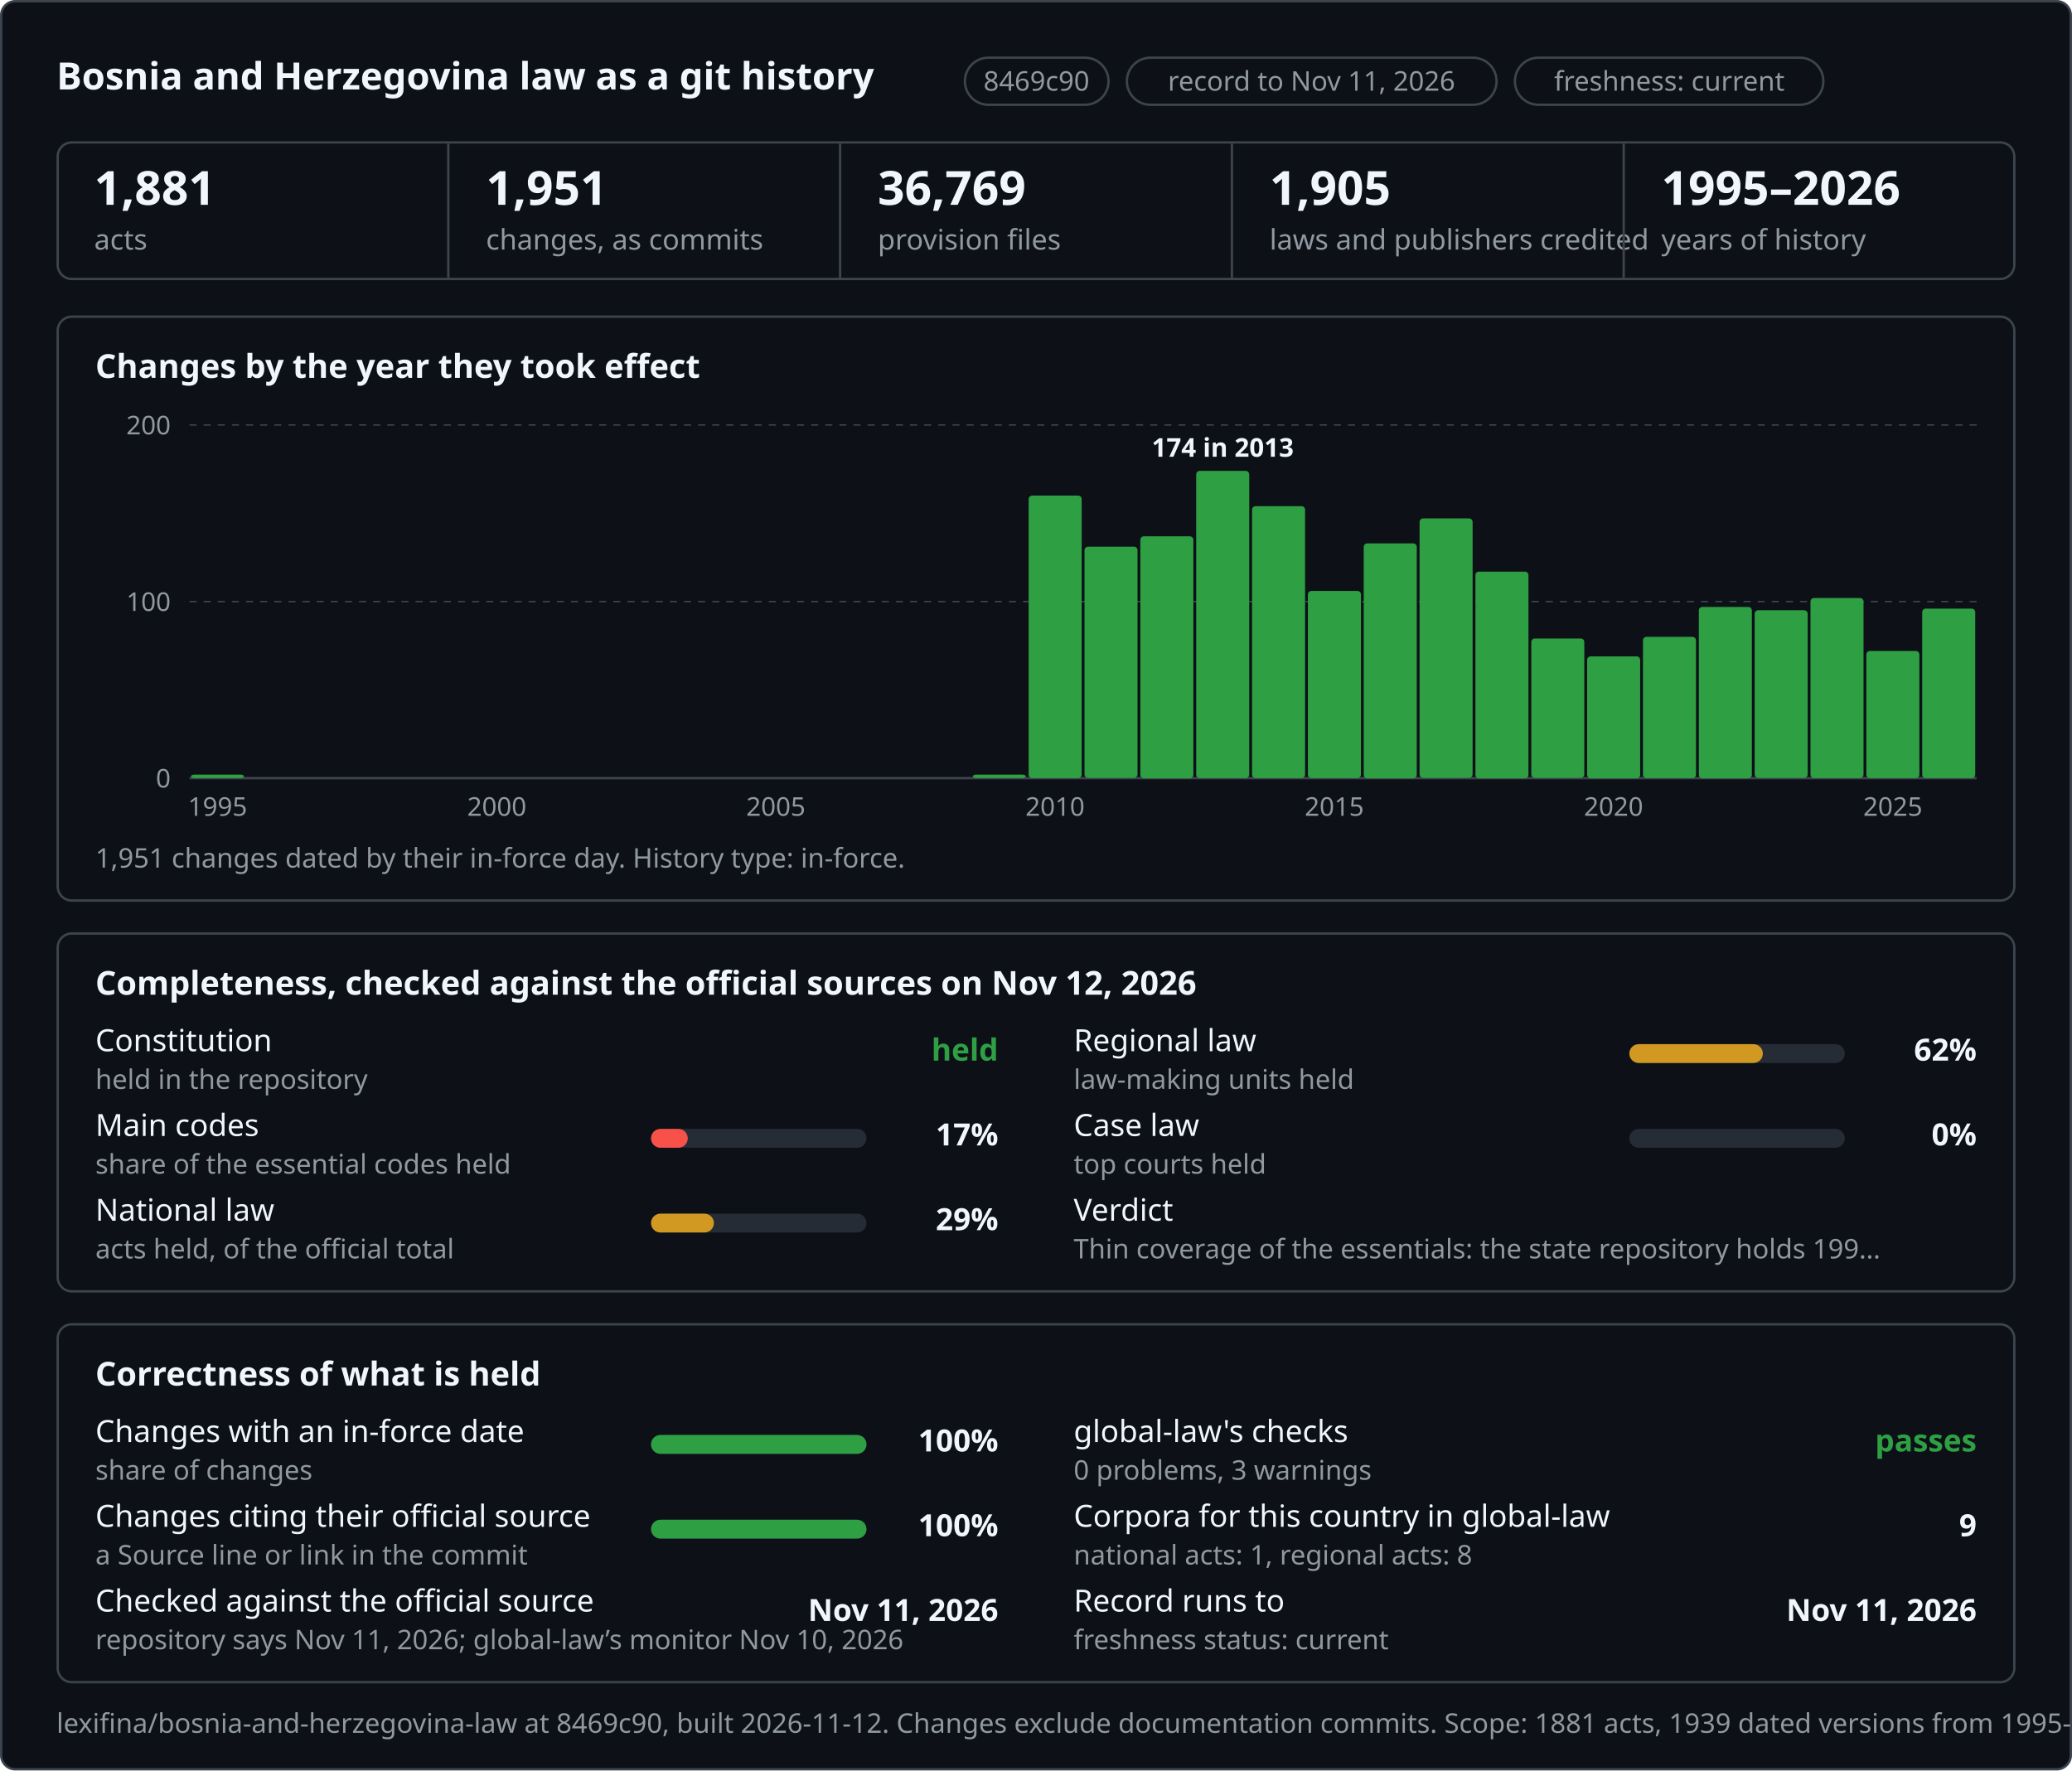
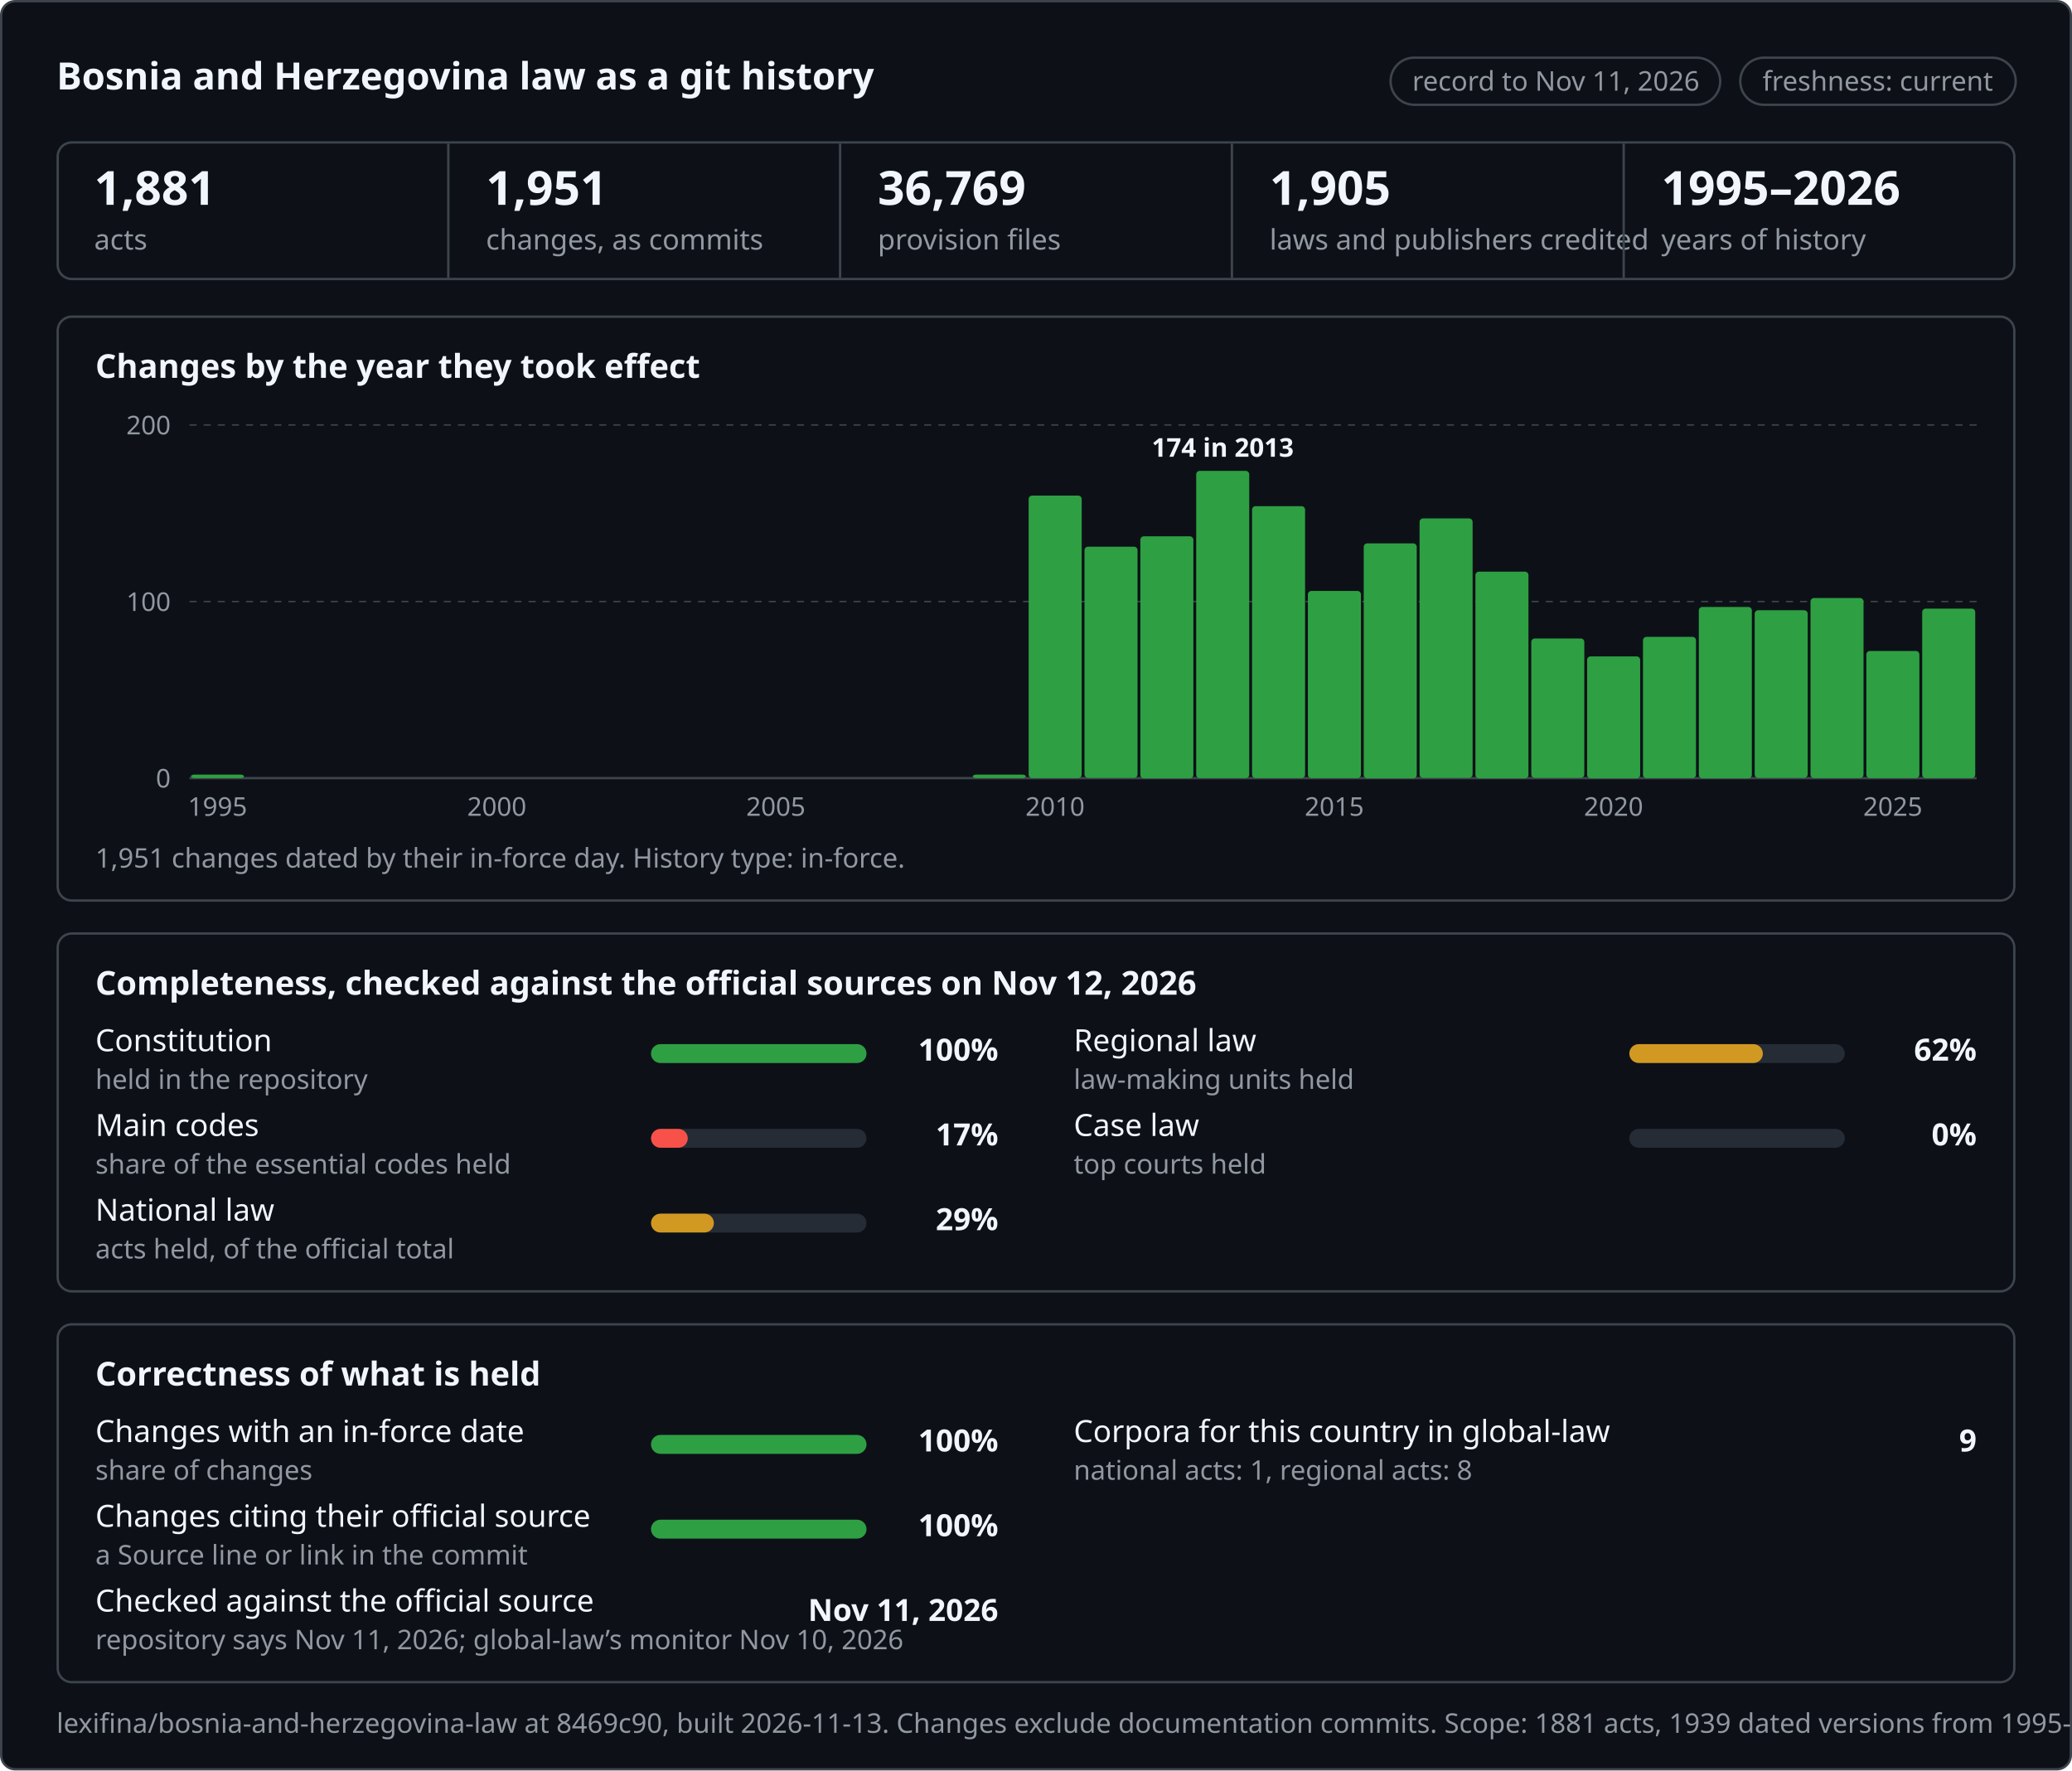
<svg xmlns="http://www.w3.org/2000/svg" width="880" height="752" viewBox="0 0 880 752" font-family="-apple-system,BlinkMacSystemFont,Segoe UI,Noto Sans,Helvetica,Arial,sans-serif">
  <rect x="0.5" y="0.5" width="879" height="751" rx="6" fill="#0d1117" stroke="#3d444d" />
  <text x="24" y="38" font-size="16" font-weight="600" fill="#f0f6fc">Bosnia and Herzegovina law as a git history</text>
-   <rect x="409.8" y="24.5" width="61" height="20" rx="10" fill="none" stroke="#3d444d" />
-   <text x="440.2" y="38.5" font-size="11.5" font-weight="500" text-anchor="middle" fill="#9198a1">8469c90</text>
-   <rect x="478.6" y="24.5" width="157" height="20" rx="10" fill="none" stroke="#3d444d" />
-   <text x="557.0" y="38.5" font-size="11.5" font-weight="500" text-anchor="middle" fill="#9198a1">record to Nov 11, 2026</text>
-   <rect x="643.4" y="24.5" width="131" height="20" rx="10" fill="none" stroke="#3d444d" />
-   <text x="709.0" y="38.5" font-size="11.5" font-weight="500" text-anchor="middle" fill="#9198a1">freshness: current</text>
+   <rect x="590.6" y="24.5" width="140" height="20" rx="10" fill="none" stroke="#3d444d" />
+   <text x="660.8" y="38.5" font-size="11.5" font-weight="500" text-anchor="middle" fill="#9198a1">record to Nov 11, 2026</text>
+   <rect x="739.1" y="24.5" width="117" height="20" rx="10" fill="none" stroke="#3d444d" />
+   <text x="797.5" y="38.5" font-size="11.5" font-weight="500" text-anchor="middle" fill="#9198a1">freshness: current</text>
  <rect x="24.5" y="60.5" width="831" height="58" rx="6" fill="#0d1117" stroke="#3d444d" />
  <text x="40.0" y="87" font-size="20" font-weight="600" fill="#f0f6fc">1,881</text>
  <text x="40.0" y="106" font-size="12" fill="#9198a1">acts</text>
  <line x1="190.4" y1="61" x2="190.4" y2="118" stroke="#3d444d" />
  <text x="206.4" y="87" font-size="20" font-weight="600" fill="#f0f6fc">1,951</text>
  <text x="206.4" y="106" font-size="12" fill="#9198a1">changes, as commits</text>
  <line x1="356.8" y1="61" x2="356.8" y2="118" stroke="#3d444d" />
  <text x="372.8" y="87" font-size="20" font-weight="600" fill="#f0f6fc">36,769</text>
  <text x="372.8" y="106" font-size="12" fill="#9198a1">provision files</text>
  <line x1="523.2" y1="61" x2="523.2" y2="118" stroke="#3d444d" />
  <text x="539.2" y="87" font-size="20" font-weight="600" fill="#f0f6fc">1,905</text>
-   <text x="539.2" y="106" font-size="12" fill="#9198a1">laws and publishers credited</text>
+   <text x="539.2" y="106" font-size="12" fill="#9198a1" textLength="142" lengthAdjust="spacingAndGlyphs">laws and publishers credited</text>
  <line x1="689.6" y1="61" x2="689.6" y2="118" stroke="#3d444d" />
  <text x="705.6" y="87" font-size="20" font-weight="600" fill="#f0f6fc">1995–2026</text>
  <text x="705.6" y="106" font-size="12" fill="#9198a1">years of history</text>
  <rect x="24.5" y="134.5" width="831" height="248" rx="6" fill="#0d1117" stroke="#3d444d" />
  <text x="40.5" y="160.5" font-size="14" font-weight="600" fill="#f0f6fc">Changes by the year they took effect</text>
  <line x1="80.5" y1="330.5" x2="839.5" y2="330.5" stroke="#3d444d" stroke-width="1" />
  <text x="72.5" y="334.5" font-size="11" text-anchor="end" fill="#9198a1">0</text>
  <line x1="80.5" y1="255.5" x2="839.5" y2="255.5" stroke="#3d444d" stroke-width="0.6" stroke-dasharray="3 3" />
  <text x="72.5" y="259.5" font-size="11" text-anchor="end" fill="#9198a1">100</text>
  <line x1="80.5" y1="180.5" x2="839.5" y2="180.5" stroke="#3d444d" stroke-width="0.6" stroke-dasharray="3 3" />
  <text x="72.5" y="184.5" font-size="11" text-anchor="end" fill="#9198a1">200</text>
  <rect x="81.10" y="329.0" width="22.52" height="1.5" rx="1.5" fill="#2ea043" />
  <text x="92.4" y="346.5" font-size="11" text-anchor="middle" fill="#9198a1">1995</text>
  <text x="211.0" y="346.5" font-size="11" text-anchor="middle" fill="#9198a1">2000</text>
  <text x="329.5" y="346.5" font-size="11" text-anchor="middle" fill="#9198a1">2005</text>
  <rect x="413.16" y="329.0" width="22.52" height="1.5" rx="1.5" fill="#2ea043" />
  <rect x="436.88" y="210.5" width="22.52" height="120.0" rx="1.5" fill="#2ea043" />
  <text x="448.1" y="346.5" font-size="11" text-anchor="middle" fill="#9198a1">2010</text>
  <rect x="460.60" y="232.2" width="22.52" height="98.2" rx="1.5" fill="#2ea043" />
  <rect x="484.32" y="227.8" width="22.52" height="102.8" rx="1.5" fill="#2ea043" />
  <rect x="508.04" y="200.0" width="22.52" height="130.5" rx="1.5" fill="#2ea043" />
  <text x="519.3" y="194.0" font-size="11" font-weight="600" text-anchor="middle" fill="#f0f6fc">174 in 2013</text>
  <rect x="531.76" y="215.0" width="22.52" height="115.5" rx="1.5" fill="#2ea043" />
  <rect x="555.48" y="251.0" width="22.52" height="79.5" rx="1.5" fill="#2ea043" />
  <text x="566.7" y="346.5" font-size="11" text-anchor="middle" fill="#9198a1">2015</text>
  <rect x="579.19" y="230.8" width="22.52" height="99.8" rx="1.5" fill="#2ea043" />
  <rect x="602.91" y="220.2" width="22.52" height="110.2" rx="1.5" fill="#2ea043" />
  <rect x="626.63" y="242.8" width="22.52" height="87.8" rx="1.5" fill="#2ea043" />
  <rect x="650.35" y="271.2" width="22.52" height="59.2" rx="1.5" fill="#2ea043" />
  <rect x="674.07" y="278.8" width="22.52" height="51.8" rx="1.5" fill="#2ea043" />
  <text x="685.3" y="346.5" font-size="11" text-anchor="middle" fill="#9198a1">2020</text>
  <rect x="697.79" y="270.5" width="22.52" height="60.0" rx="1.5" fill="#2ea043" />
  <rect x="721.51" y="257.8" width="22.52" height="72.8" rx="1.5" fill="#2ea043" />
  <rect x="745.23" y="259.2" width="22.52" height="71.2" rx="1.5" fill="#2ea043" />
  <rect x="768.94" y="254.0" width="22.52" height="76.5" rx="1.5" fill="#2ea043" />
  <rect x="792.66" y="276.5" width="22.52" height="54.0" rx="1.5" fill="#2ea043" />
  <text x="803.9" y="346.5" font-size="11" text-anchor="middle" fill="#9198a1">2025</text>
  <rect x="816.38" y="258.5" width="22.52" height="72.0" rx="1.5" fill="#2ea043" />
  <text x="40.5" y="368.5" font-size="11.5" fill="#9198a1">1,951 changes dated by their in-force day. History type: in-force.</text>
  <rect x="24.5" y="396.5" width="831" height="152" rx="6" fill="#0d1117" stroke="#3d444d" />
  <text x="40.5" y="422.5" font-size="14" font-weight="600" fill="#f0f6fc">Completeness, checked against the official sources on Nov 12, 2026</text>
  <text x="40.5" y="446.5" font-size="13" fill="#f0f6fc">Constitution</text>
  <text x="40.5" y="462.5" font-size="11.5" fill="#9198a1">held in the repository</text>
-   <text x="424.0" y="450.5" font-size="13" font-weight="600" text-anchor="end" fill="#2ea043">held</text>
+   <g>
+     <rect x="276.5" y="443.5" width="91.5" height="8" rx="4" fill="#262c36" />
+     <rect x="276.5" y="443.5" width="91.5" height="8" rx="4" fill="#2ea043" />
+   </g>
+   <text x="424.0" y="450.5" font-size="13" font-weight="600" text-anchor="end" fill="#f0f6fc">100%</text>
  <text x="40.5" y="482.5" font-size="13" fill="#f0f6fc">Main codes</text>
  <text x="40.5" y="498.5" font-size="11.5" fill="#9198a1">share of the essential codes held</text>
  <g>
    <rect x="276.5" y="479.5" width="91.5" height="8" rx="4" fill="#262c36" />
    <rect x="276.5" y="479.5" width="15.6" height="8" rx="4" fill="#f85149" />
  </g>
  <text x="424.0" y="486.5" font-size="13" font-weight="600" text-anchor="end" fill="#f0f6fc">17%</text>
  <text x="40.5" y="518.5" font-size="13" fill="#f0f6fc">National law</text>
  <text x="40.5" y="534.5" font-size="11.5" fill="#9198a1">acts held, of the official total</text>
  <g>
    <rect x="276.5" y="515.5" width="91.5" height="8" rx="4" fill="#262c36" />
    <rect x="276.5" y="515.5" width="26.7" height="8" rx="4" fill="#d29922" />
  </g>
  <text x="424.0" y="522.5" font-size="13" font-weight="600" text-anchor="end" fill="#f0f6fc">29%</text>
  <text x="456.0" y="446.5" font-size="13" fill="#f0f6fc">Regional law</text>
  <text x="456.0" y="462.5" font-size="11.5" fill="#9198a1">law-making units held</text>
  <g>
    <rect x="692.0" y="443.5" width="91.5" height="8" rx="4" fill="#262c36" />
    <rect x="692.0" y="443.5" width="56.7" height="8" rx="4" fill="#d29922" />
  </g>
  <text x="839.5" y="450.5" font-size="13" font-weight="600" text-anchor="end" fill="#f0f6fc">62%</text>
  <text x="456.0" y="482.5" font-size="13" fill="#f0f6fc">Case law</text>
  <text x="456.0" y="498.5" font-size="11.5" fill="#9198a1">top courts held</text>
  <g>
    <rect x="692.0" y="479.5" width="91.5" height="8" rx="4" fill="#262c36" />
  </g>
  <text x="839.5" y="486.5" font-size="13" font-weight="600" text-anchor="end" fill="#f0f6fc">0%</text>
-   <text x="456.0" y="518.5" font-size="13" fill="#f0f6fc">Verdict</text>
-   <text x="456.0" y="534.5" font-size="11.5" fill="#9198a1">Thin coverage of the essentials: the state repository holds 199…</text>
-   <text x="839.5" y="522.5" font-size="13" font-weight="600" text-anchor="end" fill="#9198a1" />
  <rect x="24.5" y="562.5" width="831" height="152" rx="6" fill="#0d1117" stroke="#3d444d" />
  <text x="40.5" y="588.5" font-size="14" font-weight="600" fill="#f0f6fc">Correctness of what is held</text>
  <text x="40.5" y="612.5" font-size="13" fill="#f0f6fc">Changes with an in-force date</text>
  <text x="40.5" y="628.5" font-size="11.5" fill="#9198a1">share of changes</text>
  <g>
    <rect x="276.5" y="609.5" width="91.5" height="8" rx="4" fill="#262c36" />
    <rect x="276.5" y="609.5" width="91.5" height="8" rx="4" fill="#2ea043" />
  </g>
  <text x="424.0" y="616.5" font-size="13" font-weight="600" text-anchor="end" fill="#f0f6fc">100%</text>
  <text x="40.5" y="648.5" font-size="13" fill="#f0f6fc">Changes citing their official source</text>
  <text x="40.5" y="664.5" font-size="11.5" fill="#9198a1">a Source line or link in the commit</text>
  <g>
    <rect x="276.5" y="645.5" width="91.5" height="8" rx="4" fill="#262c36" />
    <rect x="276.5" y="645.5" width="91.5" height="8" rx="4" fill="#2ea043" />
  </g>
  <text x="424.0" y="652.5" font-size="13" font-weight="600" text-anchor="end" fill="#f0f6fc">100%</text>
  <text x="40.5" y="684.5" font-size="13" fill="#f0f6fc">Checked against the official source</text>
  <text x="40.5" y="700.5" font-size="11.5" fill="#9198a1">repository says Nov 11, 2026; global-law’s monitor Nov 10, 2026</text>
  <text x="424.0" y="688.5" font-size="13" font-weight="600" text-anchor="end" fill="#f0f6fc">Nov 11, 2026</text>
-   <text x="456.0" y="612.5" font-size="13" fill="#f0f6fc">global-law's checks</text>
-   <text x="456.0" y="628.5" font-size="11.5" fill="#9198a1">0 problems, 3 warnings</text>
-   <text x="839.5" y="616.5" font-size="13" font-weight="600" text-anchor="end" fill="#2ea043">passes</text>
-   <text x="456.0" y="648.5" font-size="13" fill="#f0f6fc">Corpora for this country in global-law</text>
-   <text x="456.0" y="664.5" font-size="11.5" fill="#9198a1">national acts: 1, regional acts: 8</text>
-   <text x="839.5" y="652.5" font-size="13" font-weight="600" text-anchor="end" fill="#f0f6fc">9</text>
-   <text x="456.0" y="684.5" font-size="13" fill="#f0f6fc">Record runs to</text>
-   <text x="456.0" y="700.5" font-size="11.5" fill="#9198a1">freshness status: current</text>
-   <text x="839.5" y="688.5" font-size="13" font-weight="600" text-anchor="end" fill="#f0f6fc">Nov 11, 2026</text>
-   <text x="24" y="736" font-size="11.5" fill="#9198a1">lexifina/bosnia-and-herzegovina-law at 8469c90, built 2026-11-12. Changes exclude documentation commits. Scope: 1881 acts, 1939 dated versions from 1995-12-14 to 2026-11-03</text>
+   <text x="456.0" y="612.5" font-size="13" fill="#f0f6fc">Corpora for this country in global-law</text>
+   <text x="456.0" y="628.5" font-size="11.5" fill="#9198a1">national acts: 1, regional acts: 8</text>
+   <text x="839.5" y="616.5" font-size="13" font-weight="600" text-anchor="end" fill="#f0f6fc">9</text>
+   <text x="24" y="736" font-size="11.5" fill="#9198a1" textLength="832" lengthAdjust="spacingAndGlyphs">lexifina/bosnia-and-herzegovina-law at 8469c90, built 2026-11-13. Changes exclude documentation commits. Scope: 1881 acts, 1939 dated versions from 1995-12-14 to 2026-11-03</text>
</svg>
